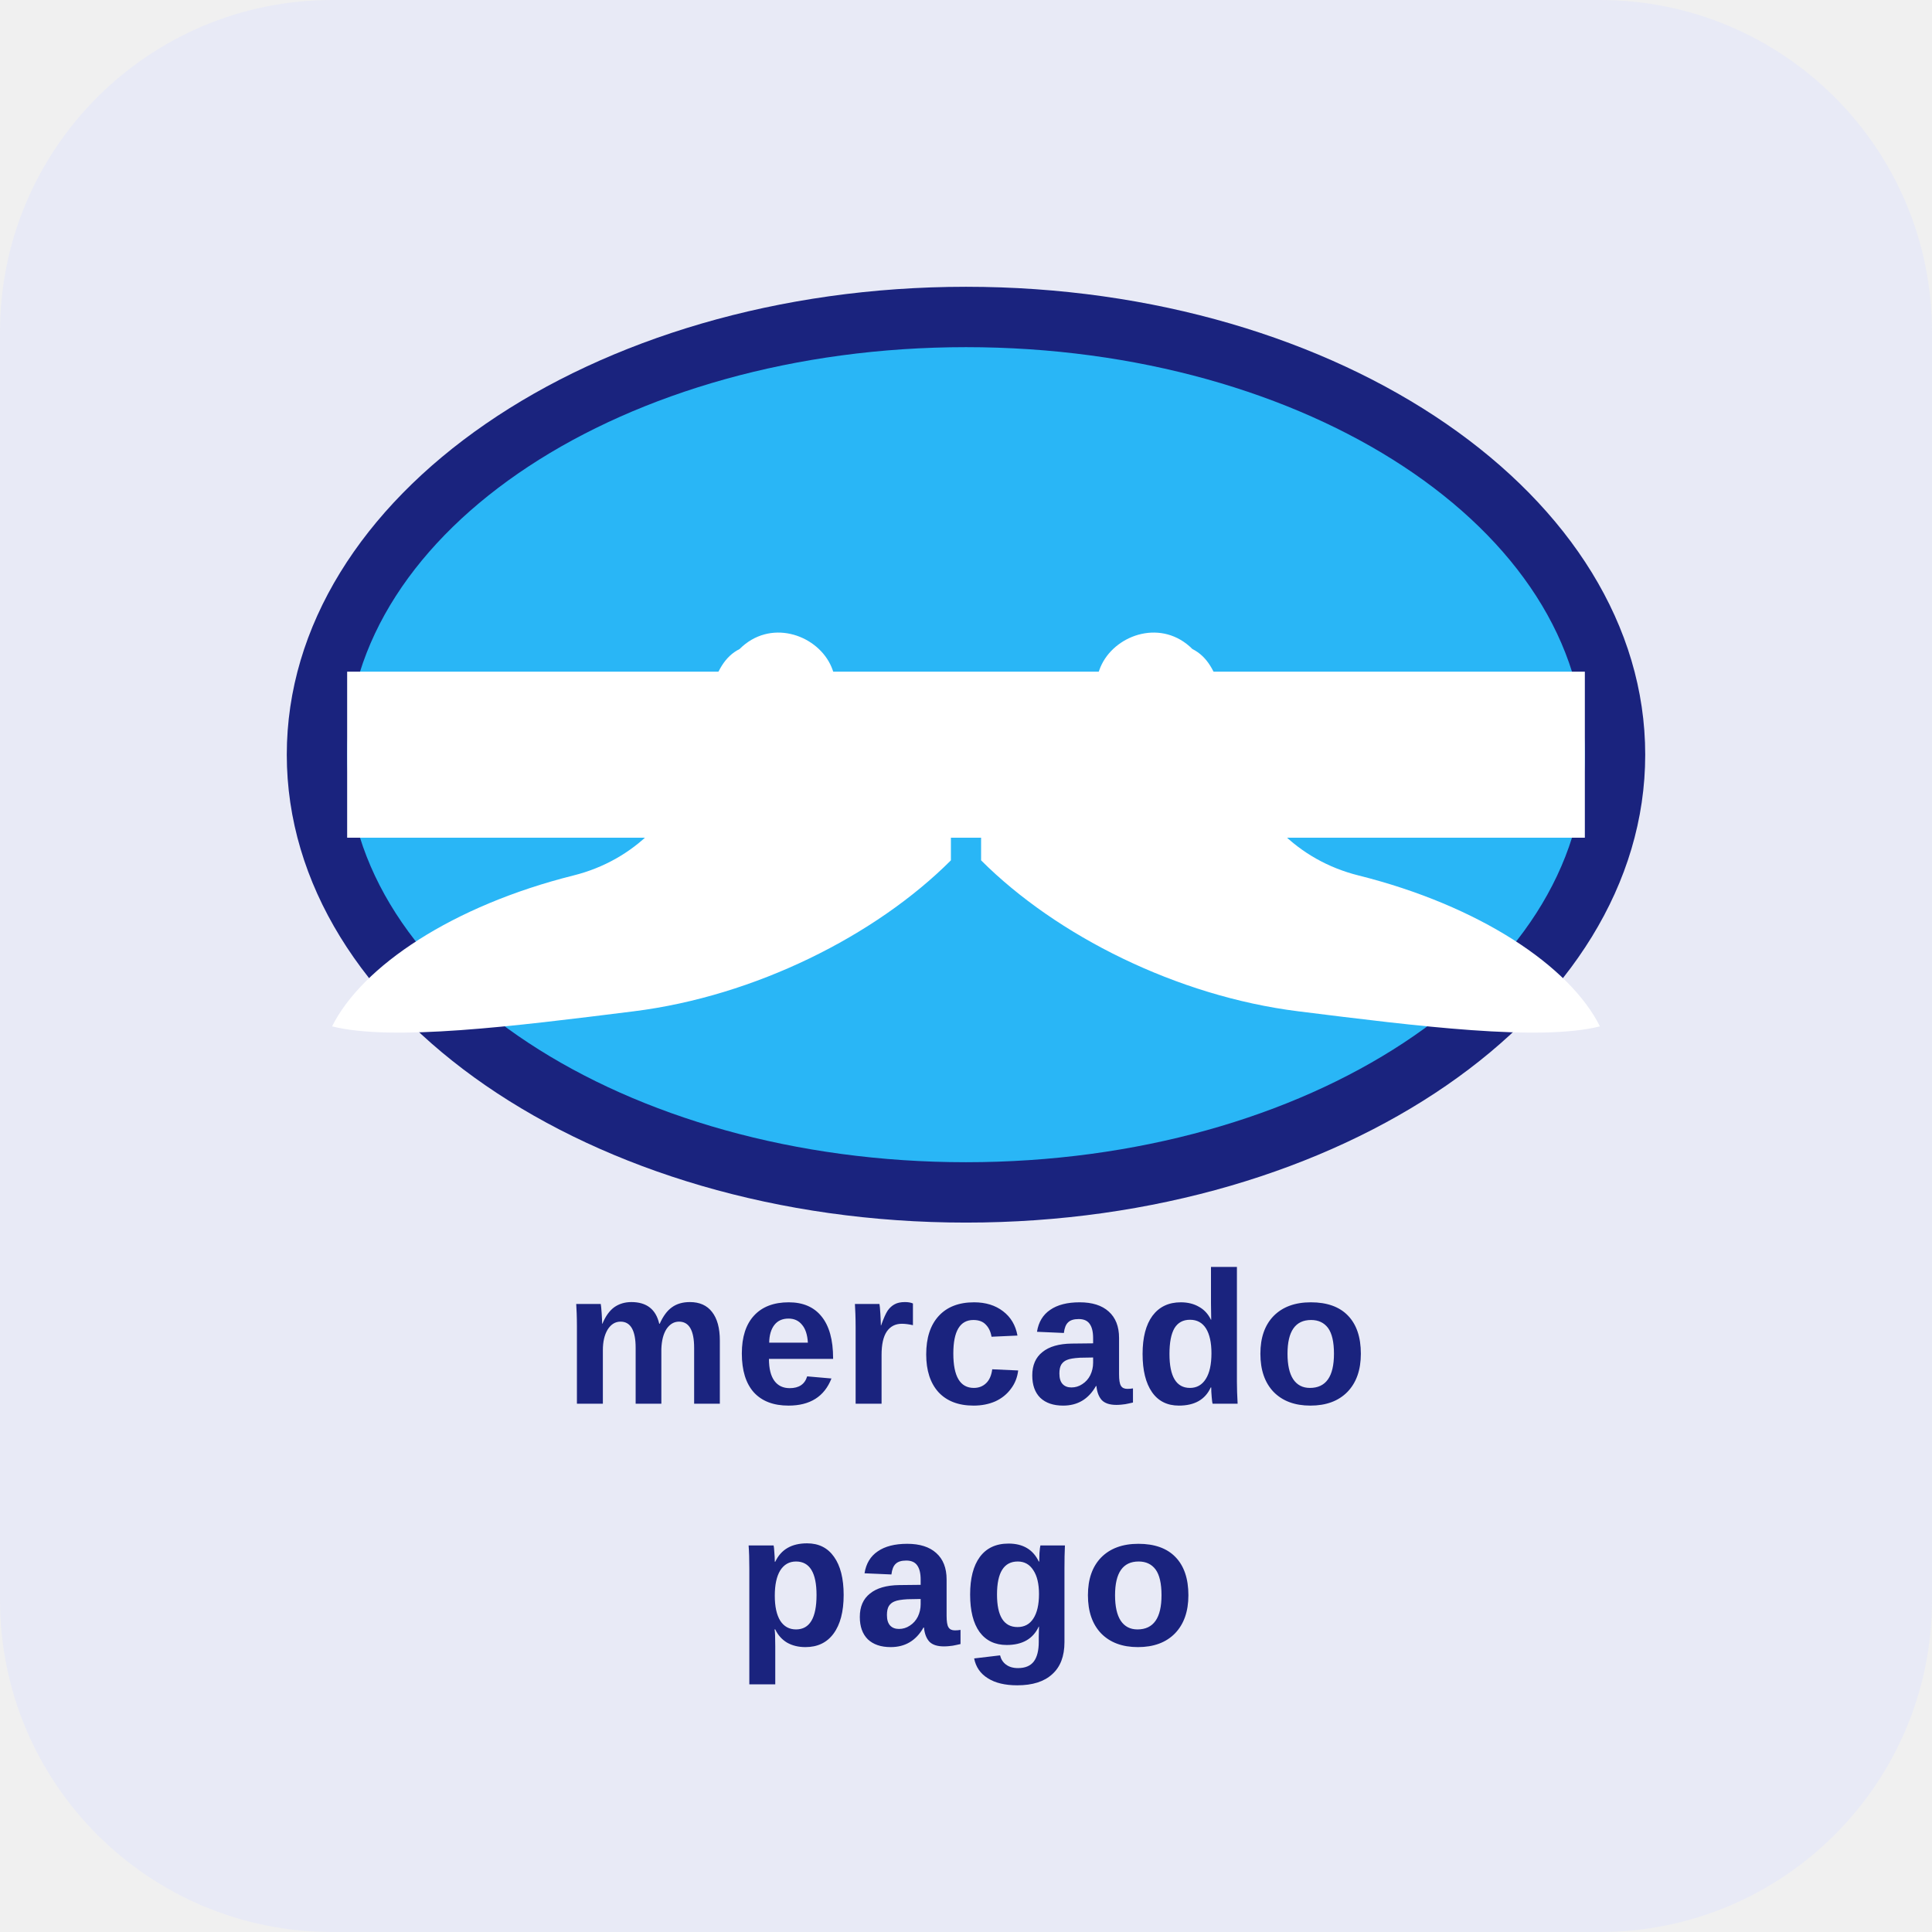
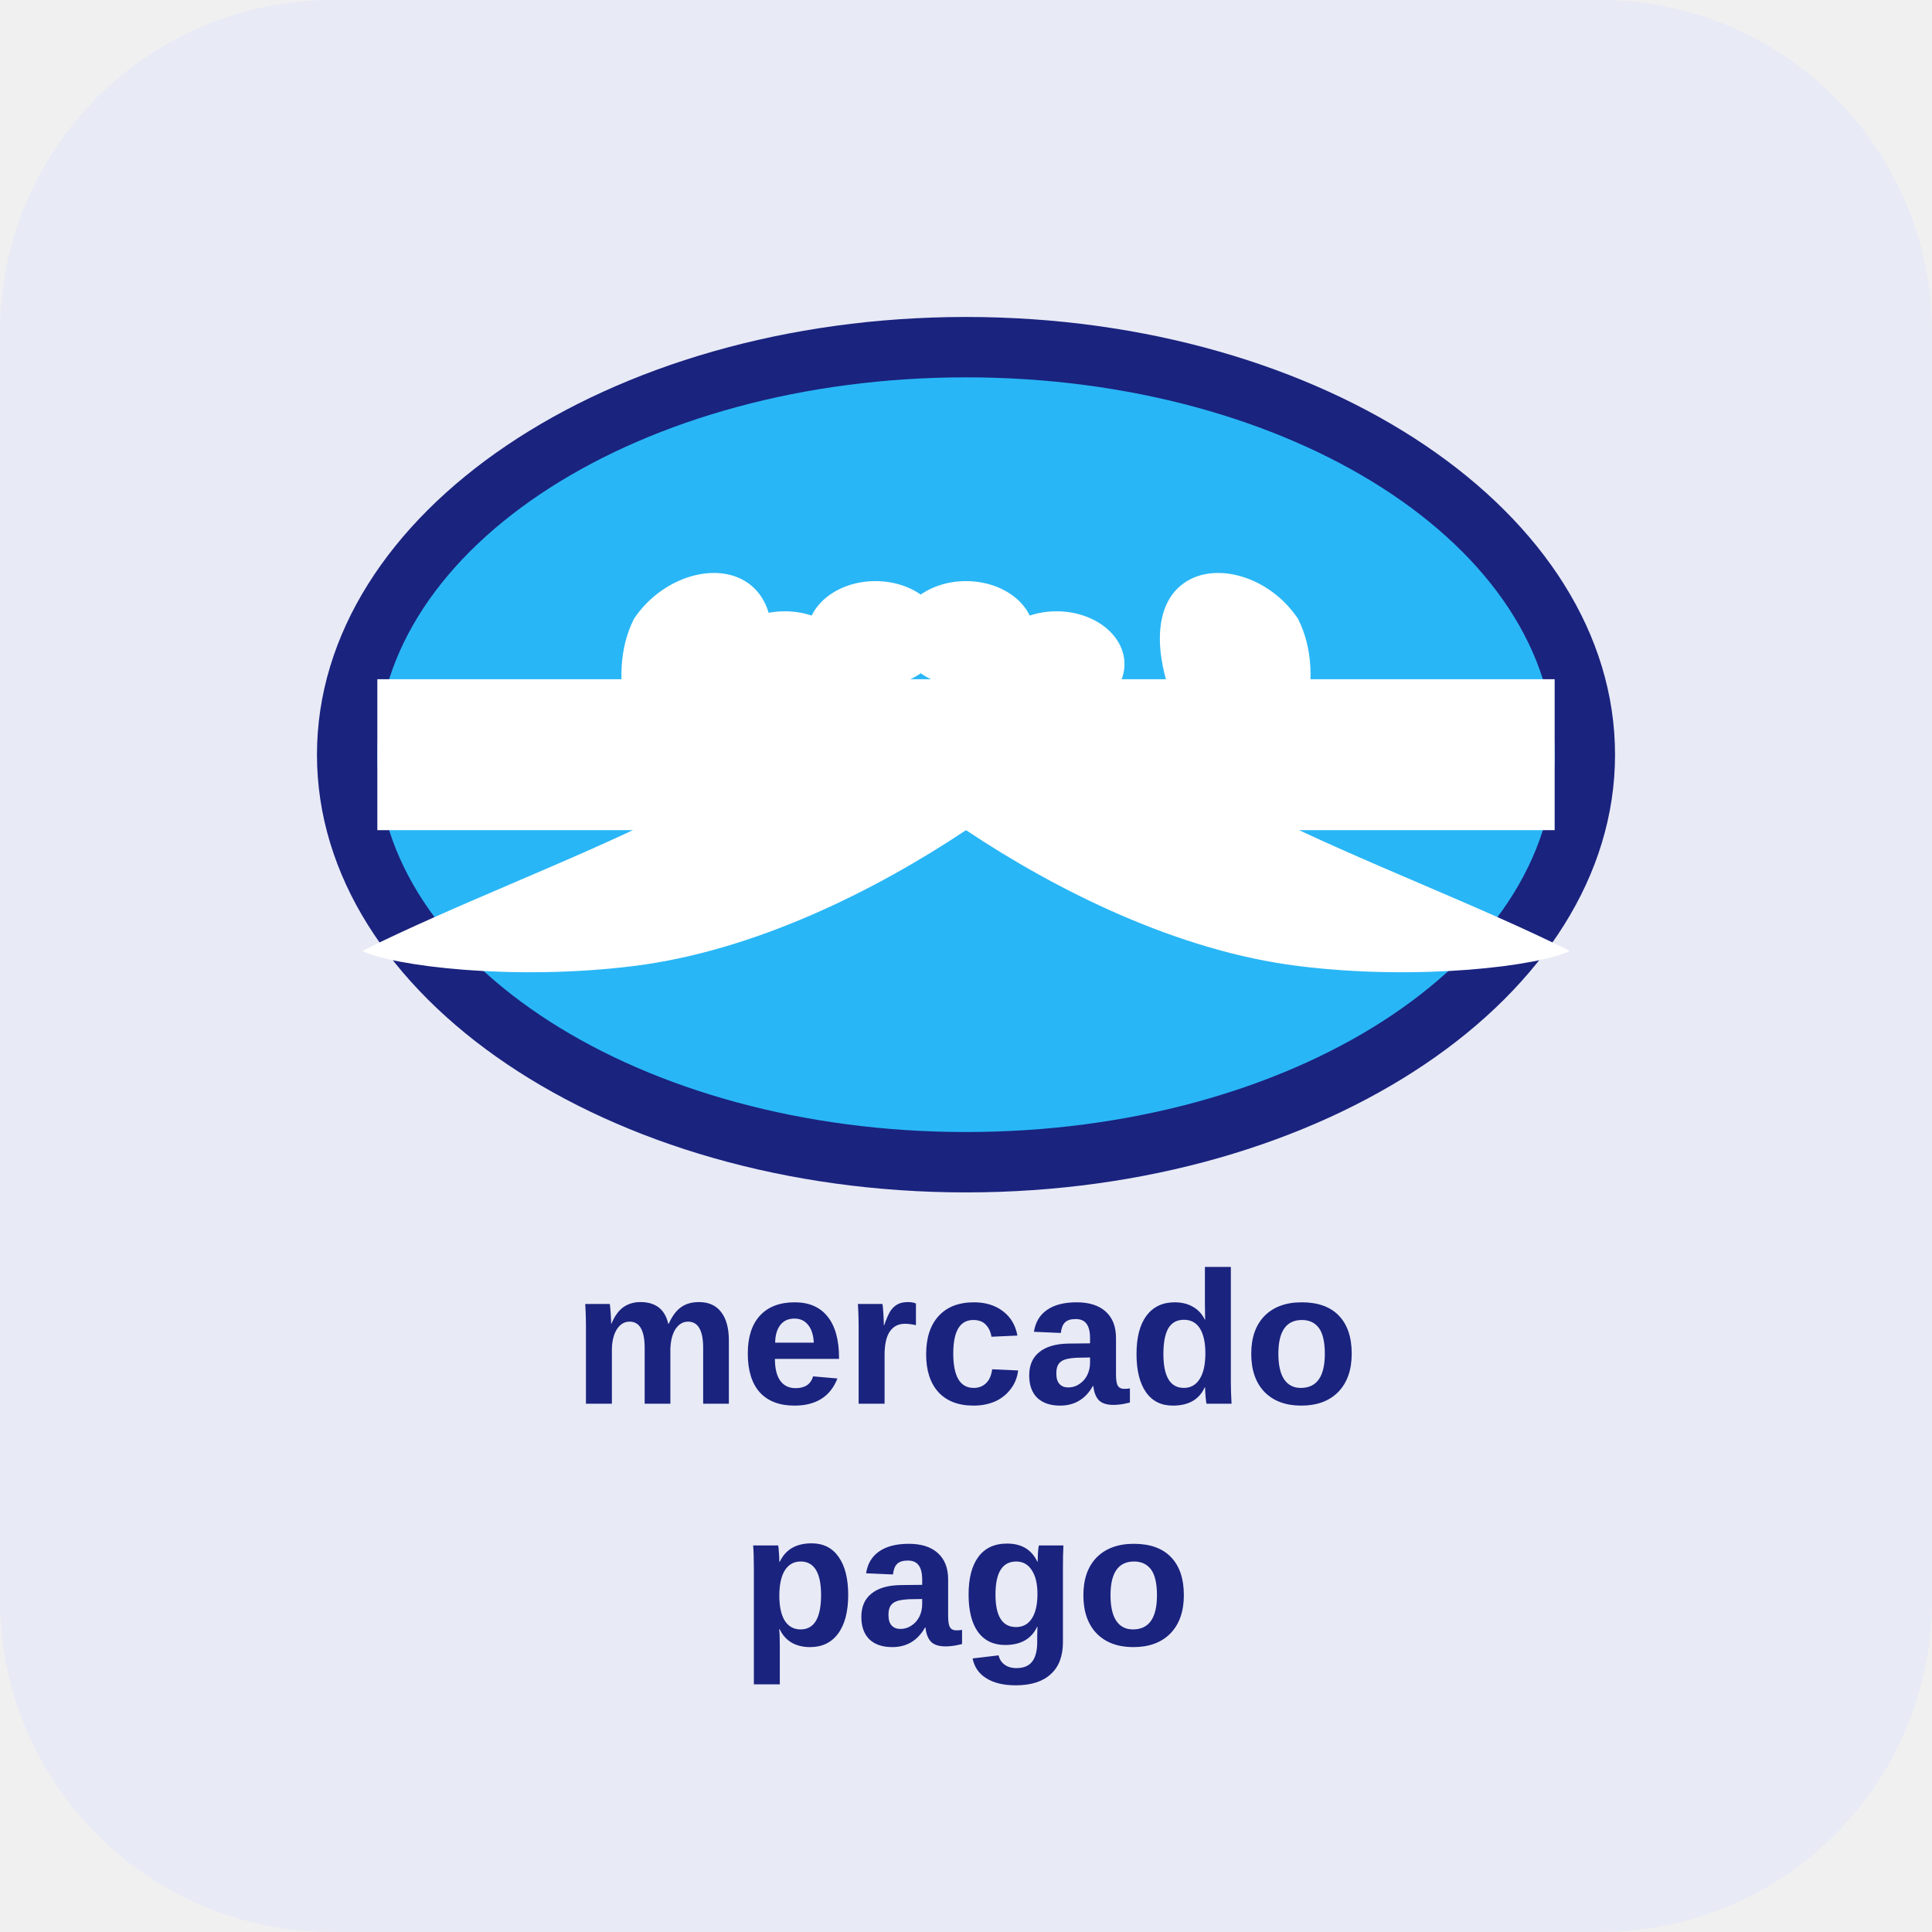
<svg xmlns="http://www.w3.org/2000/svg" width="128" height="128" viewBox="0 0 128 128">
  <rect width="128" height="128" rx="22" fill="#e8eaf6" />
-   <ellipse cx="64" cy="50" rx="45" ry="31" fill="#1a237e" />
-   <ellipse cx="64" cy="50" rx="41" ry="27" fill="#29b6f6" />
-   <rect x="23" y="44.5" width="82" height="11" fill="white" />
-   <path d="     M 22 68     C 24 64 30 60 38 58     C 42 57 45 54 46 50     C 47 47 47 44 49 43     C 51 41 54 42 55 44     C 56 46 55 49 53 51     C 57 48 60 48 63 49     L 63 57     C 58 62 50 66 42 67     C 34 68 26 69 22 68 Z   " fill="white" />
-   <path d="     M 106 68     C 104 64 98 60 90 58     C 86 57 83 54 82 50     C 81 47 81 44 79 43     C 77 41 74 42 73 44     C 72 46 73 49 75 51     C 71 48 68 48 65 49     L 65 57     C 70 62 78 66 86 67     C 94 68 102 69 106 68 Z   " fill="white" />
-   <text x="64" y="93" text-anchor="middle" fill="#1a237e" font-family="Arial, Helvetica, sans-serif" font-size="12.5" font-weight="900" letter-spacing="0.2">mercado</text>
-   <text x="64" y="109" text-anchor="middle" fill="#1a237e" font-family="Arial, Helvetica, sans-serif" font-size="12.5" font-weight="900" letter-spacing="0.2">pago</text>
+   <ellipse cx="64" cy="50" rx="43" ry="29" fill="#1a237e" />
+   <ellipse cx="64" cy="50" rx="39" ry="25" fill="#29b6f6" />
+   <rect x="25" y="45" width="78" height="10" fill="white" />
+   <path d="     M 104 63     C 98 60 90 57 84 54     C 80 52 78 49 77 46     L 64 46 L 64 55     C 70 59 78 63 86 64     C 94 65 102 64 104 63 Z   " fill="white" />
+   <path d="     M 84 54 C 86 50 88 45 86 41     C 84 38 80 37 78 39     C 76 41 77 45 78 47 Z   " fill="white" />
+   <path d="     M 24 63     C 30 60 38 57 44 54     C 48 52 50 49 51 46     L 64 46 L 64 55     C 58 59 50 63 42 64     C 34 65 26 64 24 63 Z   " fill="white" />
+   <path d="     M 44 54 C 42 50 40 45 42 41     C 44 38 48 37 50 39     C 52 41 51 45 50 47 Z   " fill="white" />
+   <ellipse cx="52" cy="44" rx="4.5" ry="3.5" fill="white" />
+   <ellipse cx="58" cy="42" rx="4.5" ry="3.5" fill="white" />
+   <ellipse cx="64" cy="42" rx="4.5" ry="3.5" fill="white" />
+   <ellipse cx="70" cy="44" rx="4.5" ry="3.5" fill="white" />
+   <text x="64" y="93" text-anchor="middle" fill="#1a237e" font-family="Arial, Helvetica, sans-serif" font-size="12.5" font-weight="900">mercado</text>
+   <text x="64" y="109" text-anchor="middle" fill="#1a237e" font-family="Arial, Helvetica, sans-serif" font-size="12.5" font-weight="900">pago</text>
</svg>
